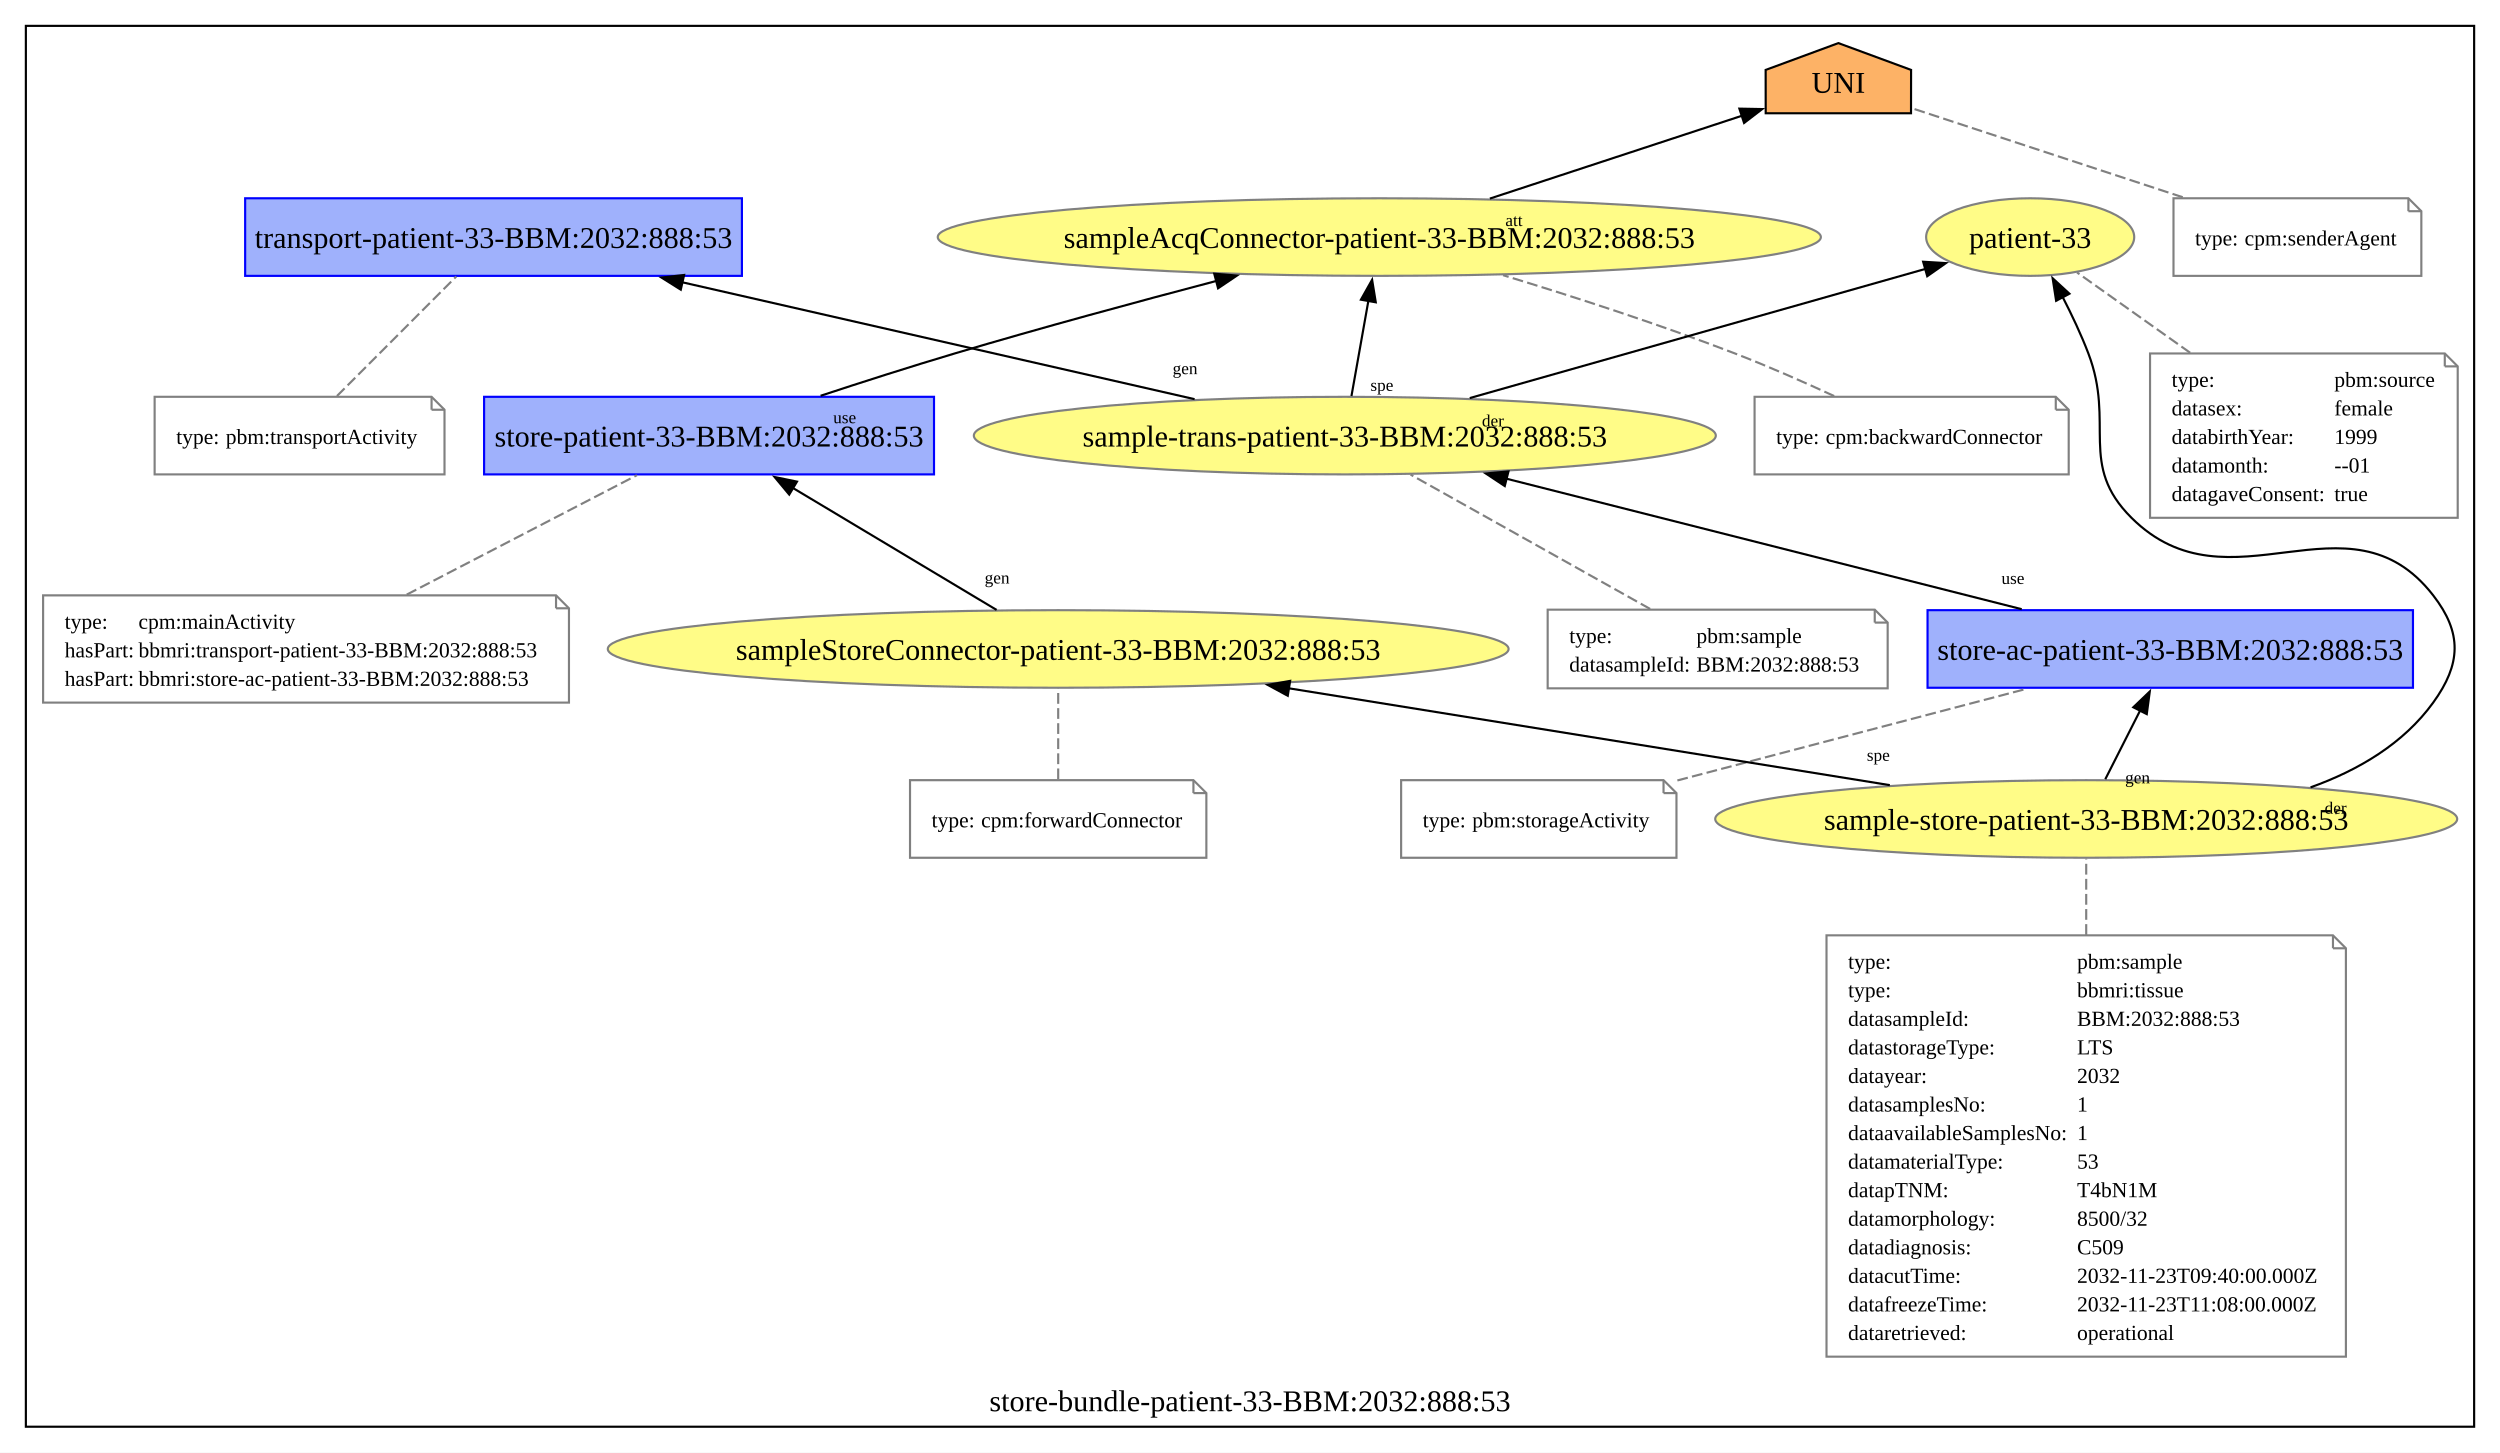
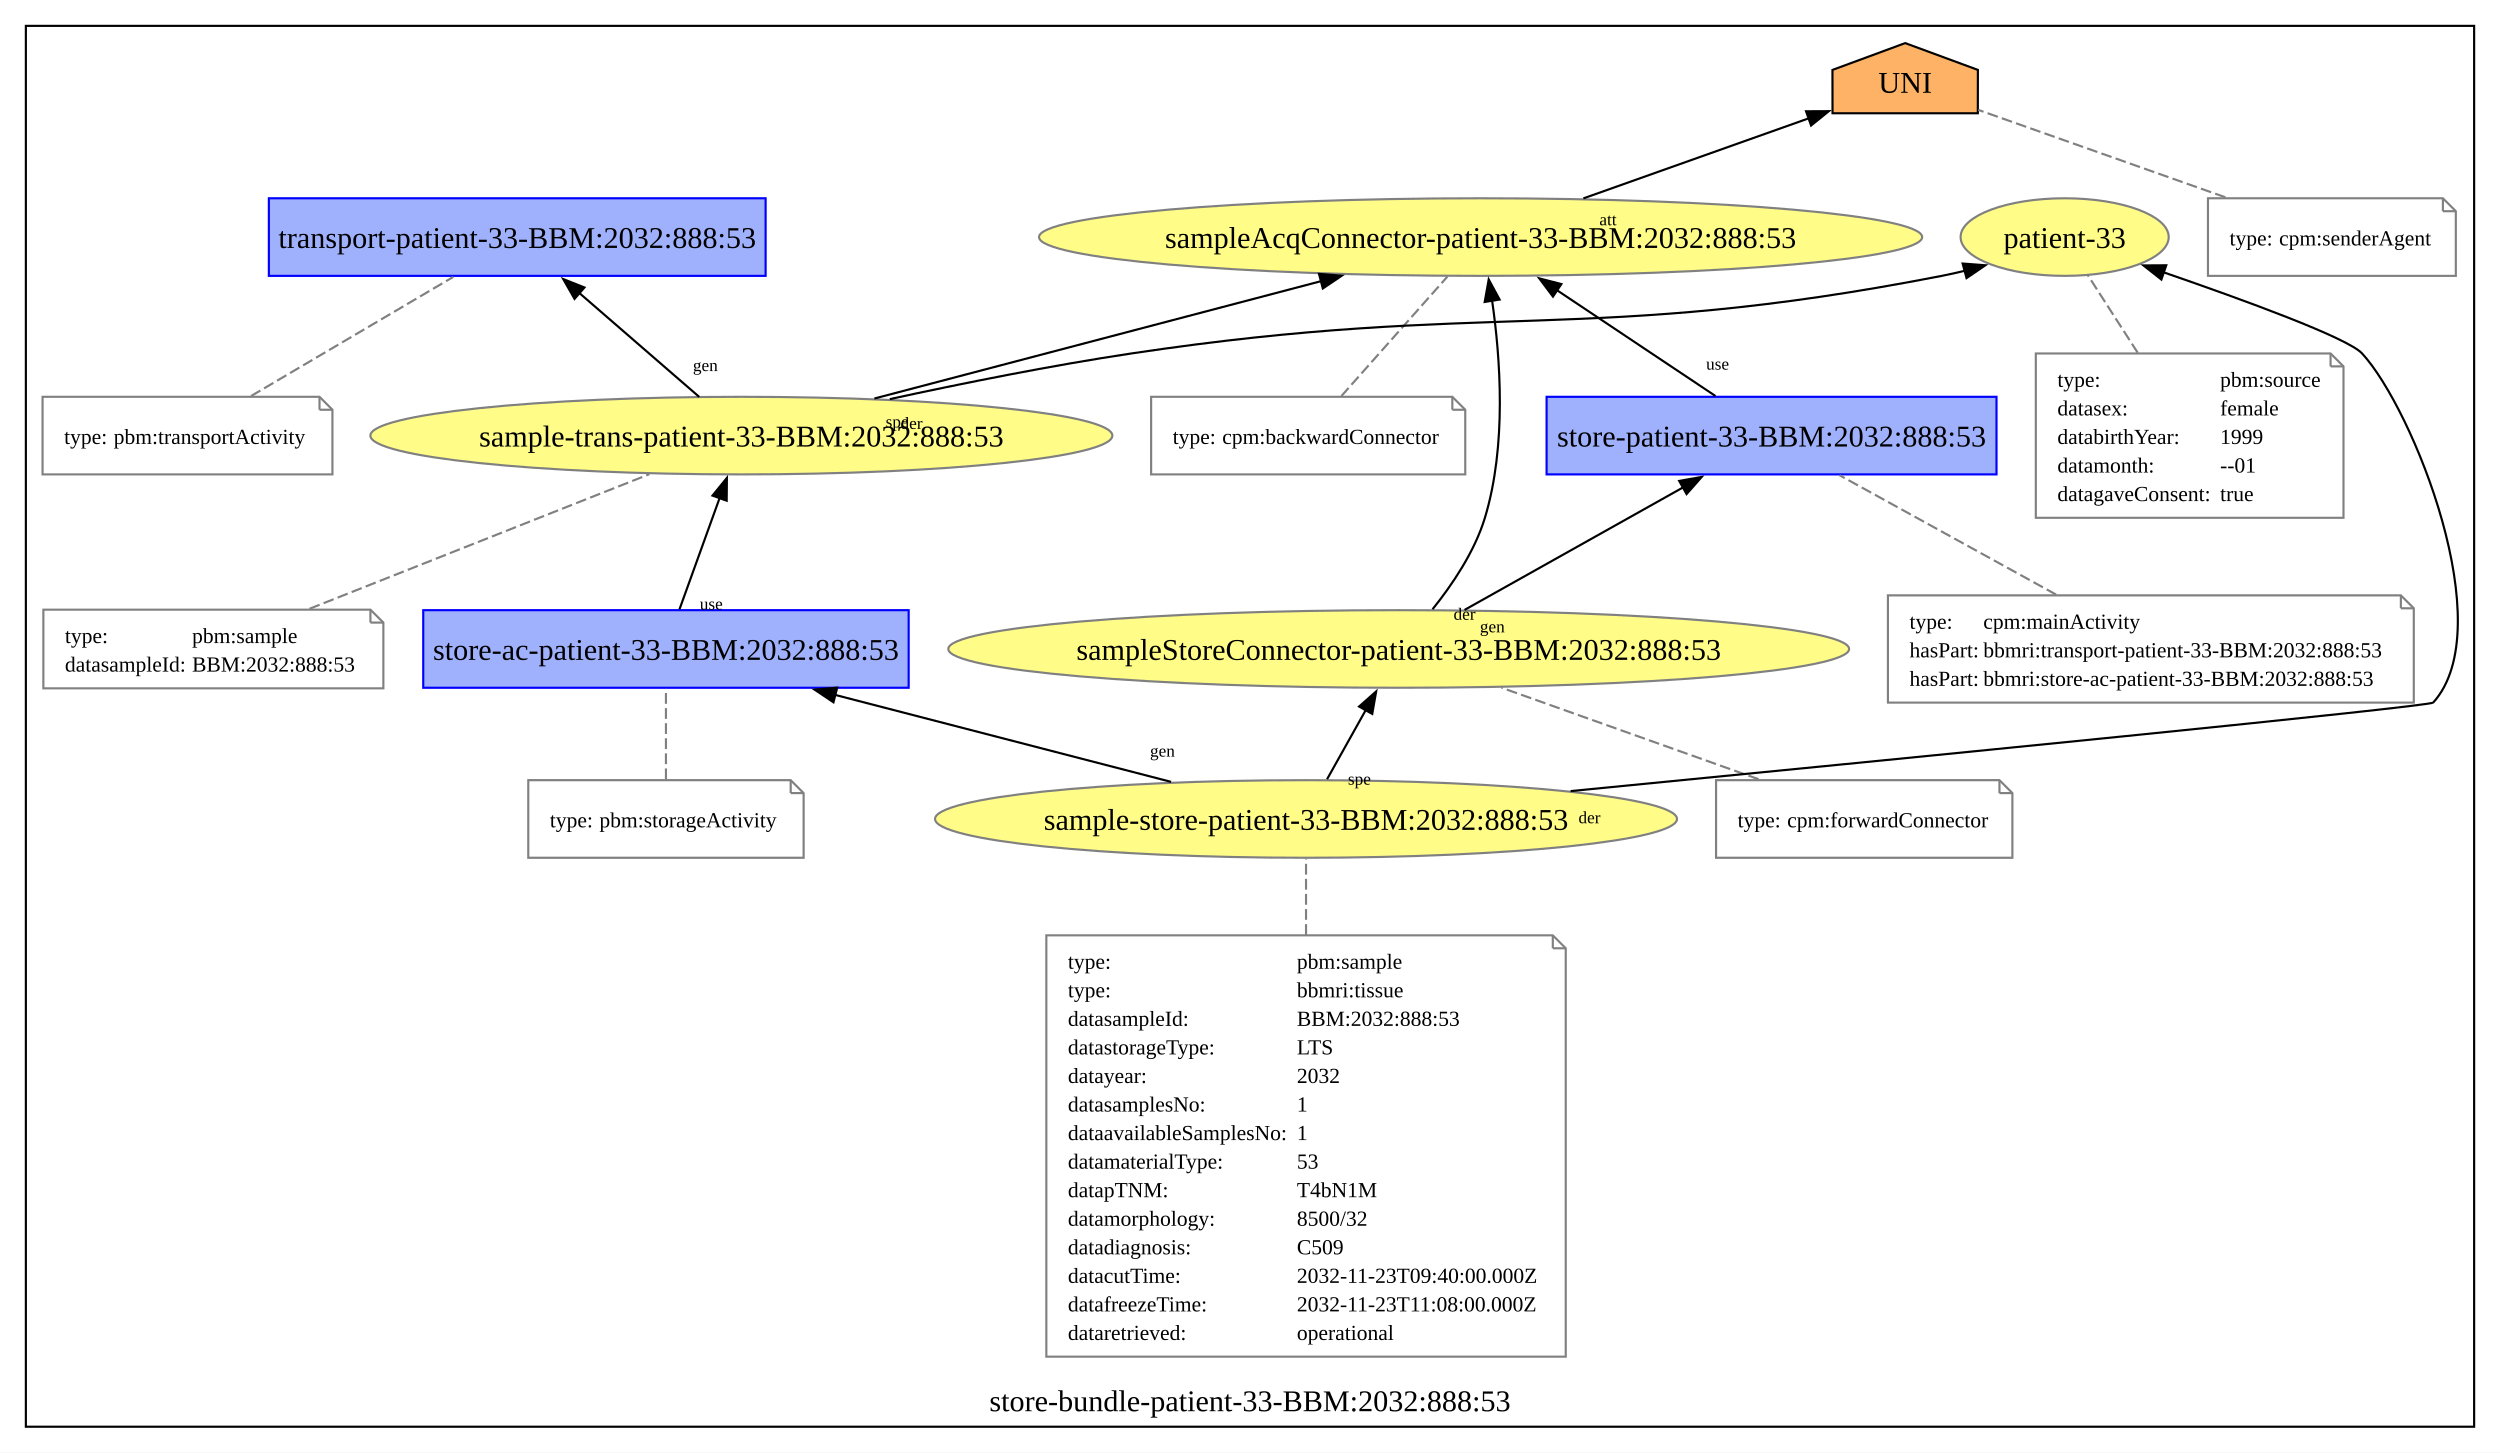
<svg xmlns="http://www.w3.org/2000/svg" xmlns:xlink="http://www.w3.org/1999/xlink" width="1160pt" height="674pt" viewBox="0.00 0.00 1160.00 674.00">
  <g id="graph0" class="graph" transform="scale(1 1) rotate(0) translate(4 670)">
    <polygon fill="white" stroke="none" points="-4,4 -4,-670 1156,-670 1156,4 -4,4" />
    <g id="clust1" class="cluster">
      <g id="a_clust1">
        <a xlink:href="http://www.bbmri.cz/schemas/biobank/datastore-bundle-patient-33-BBM:2032:888:53" xlink:title="store-bundle-patient-33-BBM:2032:888:53">
          <polygon fill="none" stroke="black" points="8,-8 8,-658 1144,-658 1144,-8 8,-8" />
          <text text-anchor="middle" x="576" y="-15.2" font-family="Times New Roman,serif" font-size="14.00">store-bundle-patient-33-BBM:2032:888:53</text>
        </a>
      </g>
    </g>
    <g id="node1" class="node">
      <g id="a_node1">
        <a xlink:href="http://www.bbmri.cz/schemas/biobank/datastore-patient-33-BBM:2032:888:53" xlink:title="store-patient-33-BBM:2032:888:53">
-           <polygon fill="#9fb1fc" stroke="#0000ff" points="429.38,-485.88 220.62,-485.88 220.62,-449.88 429.38,-449.88 429.38,-485.88" />
-           <text text-anchor="middle" x="325" y="-462.82" font-family="Times New Roman,serif" font-size="14.00">store-patient-33-BBM:2032:888:53</text>
+           <polygon fill="#9fb1fc" stroke="#0000ff" points="922.38,-485.88 713.62,-485.88 713.62,-449.88 922.38,-449.88 922.38,-485.88" />
+           <text text-anchor="middle" x="818" y="-462.82" font-family="Times New Roman,serif" font-size="14.00">store-patient-33-BBM:2032:888:53</text>
        </a>
      </g>
    </g>
    <g id="node7" class="node">
      <g id="a_node7">
        <a xlink:href="http://www.bbmri.cz/schemas/biobank/datasampleAcqConnector-patient-33-BBM:2032:888:53" xlink:title="sampleAcqConnector-patient-33-BBM:2032:888:53">
-           <ellipse fill="#fffc87" stroke="#808080" cx="636" cy="-560" rx="204.89" ry="18" />
-           <text text-anchor="middle" x="636" y="-554.95" font-family="Times New Roman,serif" font-size="14.00">sampleAcqConnector-patient-33-BBM:2032:888:53</text>
+           <ellipse fill="#fffc87" stroke="#808080" cx="683" cy="-560" rx="204.89" ry="18" />
+           <text text-anchor="middle" x="683" y="-554.95" font-family="Times New Roman,serif" font-size="14.00">sampleAcqConnector-patient-33-BBM:2032:888:53</text>
        </a>
      </g>
    </g>
    <g id="edge10" class="edge">
-       <path fill="none" stroke="black" d="M376.75,-486.36C396.2,-492.76 418.55,-499.92 439,-506 478.84,-517.84 523.56,-529.96 560.3,-539.62" />
-       <polygon fill="black" stroke="black" points="559.41,-543 569.97,-542.15 561.19,-536.23 559.41,-543" />
-       <text text-anchor="middle" x="387.93" y="-473.63" font-family="Times New Roman,serif" font-size="8.00">use</text>
+       <path fill="none" stroke="black" d="M791.97,-486.25C771.05,-500.22 741.46,-519.97 718.39,-535.37" />
+       <polygon fill="black" stroke="black" points="716.58,-532.37 710.21,-540.84 720.47,-538.19 716.58,-532.37" />
+       <text text-anchor="middle" x="792.95" y="-498.5" font-family="Times New Roman,serif" font-size="8.00">use</text>
    </g>
    <g id="node2" class="node">
-       <polygon fill="none" stroke="gray" points="254,-393.75 16,-393.75 16,-344 260,-344 260,-387.75 254,-393.75" />
-       <polyline fill="none" stroke="gray" points="254,-393.75 254,-387.75" />
-       <polyline fill="none" stroke="gray" points="260,-387.75 254,-387.75" />
-       <text text-anchor="start" x="26" y="-378.25" font-family="Times New Roman,serif" font-size="10.00">type:</text>
-       <text text-anchor="start" x="60.25" y="-378.25" font-family="Times New Roman,serif" font-size="10.00">cpm:mainActivity</text>
-       <text text-anchor="start" x="26" y="-365" font-family="Times New Roman,serif" font-size="10.00">hasPart:</text>
-       <text text-anchor="start" x="60.25" y="-365" font-family="Times New Roman,serif" font-size="10.00">bbmri:transport-patient-33-BBM:2032:888:53</text>
-       <text text-anchor="start" x="26" y="-351.75" font-family="Times New Roman,serif" font-size="10.00">hasPart:</text>
-       <text text-anchor="start" x="60.25" y="-351.75" font-family="Times New Roman,serif" font-size="10.00">bbmri:store-ac-patient-33-BBM:2032:888:53</text>
+       <polygon fill="none" stroke="gray" points="1110,-393.75 872,-393.75 872,-344 1116,-344 1116,-387.75 1110,-393.75" />
+       <polyline fill="none" stroke="gray" points="1110,-393.75 1110,-387.75" />
+       <polyline fill="none" stroke="gray" points="1116,-387.75 1110,-387.75" />
+       <text text-anchor="start" x="882" y="-378.25" font-family="Times New Roman,serif" font-size="10.00">type:</text>
+       <text text-anchor="start" x="916.25" y="-378.25" font-family="Times New Roman,serif" font-size="10.00">cpm:mainActivity</text>
+       <text text-anchor="start" x="882" y="-365" font-family="Times New Roman,serif" font-size="10.00">hasPart:</text>
+       <text text-anchor="start" x="916.25" y="-365" font-family="Times New Roman,serif" font-size="10.00">bbmri:transport-patient-33-BBM:2032:888:53</text>
+       <text text-anchor="start" x="882" y="-351.75" font-family="Times New Roman,serif" font-size="10.00">hasPart:</text>
+       <text text-anchor="start" x="916.25" y="-351.75" font-family="Times New Roman,serif" font-size="10.00">bbmri:store-ac-patient-33-BBM:2032:888:53</text>
    </g>
    <g id="edge1" class="edge">
-       <path fill="none" stroke="gray" stroke-dasharray="5,2" d="M184.71,-394.1C217.92,-411.33 261.74,-434.06 291.51,-449.5" />
+       <path fill="none" stroke="gray" stroke-dasharray="5,2" d="M950.04,-394.1C918.78,-411.33 877.54,-434.06 849.52,-449.5" />
    </g>
    <g id="node3" class="node">
      <g id="a_node3">
        <a xlink:href="http://www.bbmri.cz/schemas/biobank/datatransport-patient-33-BBM:2032:888:53" xlink:title="transport-patient-33-BBM:2032:888:53">
-           <polygon fill="#9fb1fc" stroke="#0000ff" points="340.25,-578 109.75,-578 109.75,-542 340.25,-542 340.25,-578" />
-           <text text-anchor="middle" x="225" y="-554.95" font-family="Times New Roman,serif" font-size="14.00">transport-patient-33-BBM:2032:888:53</text>
+           <polygon fill="#9fb1fc" stroke="#0000ff" points="351.25,-578 120.75,-578 120.75,-542 351.25,-542 351.25,-578" />
+           <text text-anchor="middle" x="236" y="-554.95" font-family="Times New Roman,serif" font-size="14.00">transport-patient-33-BBM:2032:888:53</text>
        </a>
      </g>
    </g>
    <g id="node4" class="node">
-       <polygon fill="none" stroke="gray" points="196.25,-485.88 67.75,-485.88 67.75,-449.88 202.25,-449.88 202.25,-479.88 196.25,-485.88" />
-       <polyline fill="none" stroke="gray" points="196.25,-485.88 196.25,-479.88" />
-       <polyline fill="none" stroke="gray" points="202.25,-479.88 196.25,-479.88" />
-       <text text-anchor="start" x="77.75" y="-464" font-family="Times New Roman,serif" font-size="10.00">type:</text>
-       <text text-anchor="start" x="100.75" y="-464" font-family="Times New Roman,serif" font-size="10.00">pbm:transportActivity</text>
+       <polygon fill="none" stroke="gray" points="144.25,-485.88 15.75,-485.88 15.75,-449.88 150.25,-449.88 150.25,-479.88 144.25,-485.88" />
+       <polyline fill="none" stroke="gray" points="144.25,-485.88 144.25,-479.88" />
+       <polyline fill="none" stroke="gray" points="150.25,-479.88 144.25,-479.88" />
+       <text text-anchor="start" x="25.75" y="-464" font-family="Times New Roman,serif" font-size="10.00">type:</text>
+       <text text-anchor="start" x="48.75" y="-464" font-family="Times New Roman,serif" font-size="10.00">pbm:transportActivity</text>
    </g>
    <g id="edge2" class="edge">
-       <path fill="none" stroke="gray" stroke-dasharray="5,2" d="M152.35,-486.25C168.29,-502.21 191.78,-525.73 207.7,-541.68" />
+       <path fill="none" stroke="gray" stroke-dasharray="5,2" d="M112.5,-486.25C139.51,-502.16 179.27,-525.58 206.33,-541.52" />
    </g>
    <g id="node5" class="node">
      <g id="a_node5">
        <a xlink:href="http://www.bbmri.cz/schemas/biobank/datastore-ac-patient-33-BBM:2032:888:53" xlink:title="store-ac-patient-33-BBM:2032:888:53">
-           <polygon fill="#9fb1fc" stroke="#0000ff" points="1115.62,-386.88 890.38,-386.88 890.38,-350.88 1115.62,-350.88 1115.62,-386.88" />
-           <text text-anchor="middle" x="1003" y="-363.82" font-family="Times New Roman,serif" font-size="14.00">store-ac-patient-33-BBM:2032:888:53</text>
+           <polygon fill="#9fb1fc" stroke="#0000ff" points="417.62,-386.88 192.38,-386.88 192.38,-350.88 417.62,-350.88 417.62,-386.88" />
+           <text text-anchor="middle" x="305" y="-363.82" font-family="Times New Roman,serif" font-size="14.00">store-ac-patient-33-BBM:2032:888:53</text>
        </a>
      </g>
    </g>
    <g id="node11" class="node">
      <g id="a_node11">
        <a xlink:href="http://www.bbmri.cz/schemas/biobank/datasample-trans-patient-33-BBM:2032:888:53" xlink:title="sample-trans-patient-33-BBM:2032:888:53">
-           <ellipse fill="#fffc87" stroke="#808080" cx="620" cy="-467.88" rx="172.14" ry="18" />
-           <text text-anchor="middle" x="620" y="-462.82" font-family="Times New Roman,serif" font-size="14.00">sample-trans-patient-33-BBM:2032:888:53</text>
-         </a>
-       </g>
-     </g>
-     <g id="edge15" class="edge">
-       <path fill="none" stroke="black" d="M934.08,-387.33C866.62,-404.41 764.15,-430.37 694.75,-447.94" />
-       <polygon fill="black" stroke="black" points="694.21,-444.47 685.37,-450.32 695.93,-451.26 694.21,-444.47" />
-       <text text-anchor="middle" x="930" y="-399.04" font-family="Times New Roman,serif" font-size="8.00">use</text>
+           <ellipse fill="#fffc87" stroke="#808080" cx="340" cy="-467.88" rx="172.14" ry="18" />
+           <text text-anchor="middle" x="340" y="-462.82" font-family="Times New Roman,serif" font-size="14.00">sample-trans-patient-33-BBM:2032:888:53</text>
+         </a>
+       </g>
+     </g>
+     <g id="edge16" class="edge">
+       <path fill="none" stroke="black" d="M311.26,-387.22C316.43,-401.56 323.89,-422.21 329.9,-438.9" />
+       <polygon fill="black" stroke="black" points="326.6,-440.04 333.28,-448.26 333.18,-437.67 326.6,-440.04" />
+       <text text-anchor="middle" x="326.02" y="-387.14" font-family="Times New Roman,serif" font-size="8.00">use</text>
    </g>
    <g id="node6" class="node">
-       <polygon fill="none" stroke="gray" points="767.88,-308 646.12,-308 646.12,-272 773.88,-272 773.88,-302 767.88,-308" />
-       <polyline fill="none" stroke="gray" points="767.88,-308 767.88,-302" />
-       <polyline fill="none" stroke="gray" points="773.88,-302 767.88,-302" />
-       <text text-anchor="start" x="656.12" y="-286.12" font-family="Times New Roman,serif" font-size="10.00">type:</text>
-       <text text-anchor="start" x="679.12" y="-286.12" font-family="Times New Roman,serif" font-size="10.00">pbm:storageActivity</text>
+       <polygon fill="none" stroke="gray" points="362.88,-308 241.12,-308 241.12,-272 368.88,-272 368.88,-302 362.88,-308" />
+       <polyline fill="none" stroke="gray" points="362.88,-308 362.88,-302" />
+       <polyline fill="none" stroke="gray" points="368.88,-302 362.88,-302" />
+       <text text-anchor="start" x="251.12" y="-286.12" font-family="Times New Roman,serif" font-size="10.00">type:</text>
+       <text text-anchor="start" x="274.12" y="-286.12" font-family="Times New Roman,serif" font-size="10.00">pbm:storageActivity</text>
    </g>
    <g id="edge3" class="edge">
-       <path fill="none" stroke="gray" stroke-dasharray="5,2" d="M774.3,-307.87C822.31,-320.47 887.73,-337.63 936.31,-350.38" />
+       <path fill="none" stroke="gray" stroke-dasharray="5,2" d="M305,-308.44C305,-321.03 305,-337.93 305,-350.5" />
    </g>
    <g id="node17" class="node">
      <g id="a_node17">
        <a xlink:href="http://www.bbmri.cz/schemas/biobank/dataUNI" xlink:title="UNI">
-           <polygon fill="#fdb266" stroke="black" points="882.74,-637.56 849,-650 815.26,-637.56 815.29,-617.44 882.71,-617.44 882.74,-637.56" />
-           <text text-anchor="middle" x="849" y="-626.95" font-family="Times New Roman,serif" font-size="14.00">UNI</text>
+           <polygon fill="#fdb266" stroke="black" points="913.74,-637.56 880,-650 846.26,-637.56 846.29,-617.44 913.71,-617.44 913.74,-637.56" />
+           <text text-anchor="middle" x="880" y="-626.95" font-family="Times New Roman,serif" font-size="14.00">UNI</text>
        </a>
      </g>
    </g>
    <g id="edge12" class="edge">
-       <path fill="none" stroke="black" d="M687.29,-577.86C723.06,-589.61 770.31,-605.14 804.49,-616.37" />
-       <polygon fill="black" stroke="black" points="803.07,-619.59 813.66,-619.39 805.25,-612.94 803.07,-619.59" />
-       <text text-anchor="middle" x="698.47" y="-565.13" font-family="Times New Roman,serif" font-size="8.00">att</text>
+       <path fill="none" stroke="black" d="M730.69,-577.95C762.57,-589.27 804.23,-604.08 835.45,-615.17" />
+       <polygon fill="black" stroke="black" points="834,-618.37 844.59,-618.42 836.34,-611.77 834,-618.37" />
+       <text text-anchor="middle" x="742.1" y="-565.49" font-family="Times New Roman,serif" font-size="8.00">att</text>
    </g>
    <g id="node8" class="node">
-       <polygon fill="none" stroke="gray" points="949.88,-485.88 810.12,-485.88 810.12,-449.88 955.88,-449.88 955.88,-479.88 949.88,-485.88" />
-       <polyline fill="none" stroke="gray" points="949.88,-485.88 949.88,-479.88" />
-       <polyline fill="none" stroke="gray" points="955.88,-479.88 949.88,-479.88" />
-       <text text-anchor="start" x="820.12" y="-464" font-family="Times New Roman,serif" font-size="10.00">type:</text>
-       <text text-anchor="start" x="843.12" y="-464" font-family="Times New Roman,serif" font-size="10.00">cpm:backwardConnector</text>
+       <polygon fill="none" stroke="gray" points="669.88,-485.88 530.12,-485.88 530.12,-449.88 675.88,-449.88 675.88,-479.88 669.88,-485.88" />
+       <polyline fill="none" stroke="gray" points="669.88,-485.88 669.88,-479.88" />
+       <polyline fill="none" stroke="gray" points="675.88,-479.88 669.88,-479.88" />
+       <text text-anchor="start" x="540.12" y="-464" font-family="Times New Roman,serif" font-size="10.00">type:</text>
+       <text text-anchor="start" x="563.12" y="-464" font-family="Times New Roman,serif" font-size="10.00">cpm:backwardConnector</text>
    </g>
    <g id="edge4" class="edge">
-       <path fill="none" stroke="gray" stroke-dasharray="5,2" d="M847.05,-486.23C832.86,-492.79 816.31,-500.1 801,-506 765.77,-519.58 725.43,-532.59 693.45,-542.31" />
+       <path fill="none" stroke="gray" stroke-dasharray="5,2" d="M618.42,-486.25C632.59,-502.21 653.47,-525.73 667.62,-541.68" />
    </g>
    <g id="node9" class="node">
      <g id="a_node9">
        <a xlink:href="http://www.bbmri.cz/schemas/biobank/datasampleStoreConnector-patient-33-BBM:2032:888:53" xlink:title="sampleStoreConnector-patient-33-BBM:2032:888:53">
-           <ellipse fill="#fffc87" stroke="#808080" cx="487" cy="-368.88" rx="208.99" ry="18" />
-           <text text-anchor="middle" x="487" y="-363.82" font-family="Times New Roman,serif" font-size="14.00">sampleStoreConnector-patient-33-BBM:2032:888:53</text>
+           <ellipse fill="#fffc87" stroke="#808080" cx="645" cy="-368.88" rx="208.99" ry="18" />
+           <text text-anchor="middle" x="645" y="-363.82" font-family="Times New Roman,serif" font-size="14.00">sampleStoreConnector-patient-33-BBM:2032:888:53</text>
        </a>
      </g>
    </g>
    <g id="edge11" class="edge">
-       <path fill="none" stroke="black" d="M458.41,-386.99C432.17,-402.71 393.06,-426.13 363.96,-443.55" />
-       <polygon fill="black" stroke="black" points="362.2,-440.52 355.42,-448.66 365.8,-446.53 362.2,-440.52" />
-       <text text-anchor="middle" x="458.65" y="-399.27" font-family="Times New Roman,serif" font-size="8.00">gen</text>
+       <path fill="none" stroke="black" d="M675.53,-386.99C703.8,-402.85 746.05,-426.54 777.21,-444" />
+       <polygon fill="black" stroke="black" points="775.15,-446.86 785.58,-448.7 778.57,-440.75 775.15,-446.86" />
+       <text text-anchor="middle" x="688.43" y="-376.61" font-family="Times New Roman,serif" font-size="8.00">gen</text>
+     </g>
+     <g id="edge13" class="edge">
+       <path fill="none" stroke="black" d="M660.69,-387.29C669.73,-398.53 680.21,-413.96 685,-429.75 695.17,-463.27 692.19,-503.97 688.32,-530.63" />
+       <polygon fill="black" stroke="black" points="684.9,-529.89 686.76,-540.32 691.81,-531 684.9,-529.89" />
+       <text text-anchor="middle" x="675.54" y="-382.44" font-family="Times New Roman,serif" font-size="8.00">der</text>
    </g>
    <g id="node10" class="node">
-       <polygon fill="none" stroke="gray" points="549.75,-308 418.25,-308 418.25,-272 555.75,-272 555.75,-302 549.75,-308" />
-       <polyline fill="none" stroke="gray" points="549.75,-308 549.75,-302" />
-       <polyline fill="none" stroke="gray" points="555.75,-302 549.75,-302" />
-       <text text-anchor="start" x="428.25" y="-286.12" font-family="Times New Roman,serif" font-size="10.00">type:</text>
-       <text text-anchor="start" x="451.25" y="-286.12" font-family="Times New Roman,serif" font-size="10.00">cpm:forwardConnector</text>
+       <polygon fill="none" stroke="gray" points="923.75,-308 792.25,-308 792.25,-272 929.75,-272 929.75,-302 923.75,-308" />
+       <polyline fill="none" stroke="gray" points="923.75,-308 923.75,-302" />
+       <polyline fill="none" stroke="gray" points="929.75,-302 923.75,-302" />
+       <text text-anchor="start" x="802.25" y="-286.12" font-family="Times New Roman,serif" font-size="10.00">type:</text>
+       <text text-anchor="start" x="825.25" y="-286.12" font-family="Times New Roman,serif" font-size="10.00">cpm:forwardConnector</text>
    </g>
    <g id="edge5" class="edge">
-       <path fill="none" stroke="gray" stroke-dasharray="5,2" d="M487,-308.44C487,-321.03 487,-337.93 487,-350.5" />
+       <path fill="none" stroke="gray" stroke-dasharray="5,2" d="M811.99,-308.44C776.26,-321.16 728.12,-338.29 692.71,-350.9" />
+     </g>
+     <g id="edge15" class="edge">
+       <path fill="none" stroke="black" d="M320.44,-485.83C304.66,-499.5 282.25,-518.92 264.48,-534.32" />
+       <polygon fill="black" stroke="black" points="262.59,-531.32 257.33,-540.52 267.18,-536.61 262.59,-531.32" />
+       <text text-anchor="middle" x="323.28" y="-497.83" font-family="Times New Roman,serif" font-size="8.00">gen</text>
    </g>
    <g id="edge14" class="edge">
-       <path fill="none" stroke="black" d="M550.29,-484.78C483.93,-499.92 383.84,-522.76 312.22,-539.1" />
-       <polygon fill="black" stroke="black" points="311.88,-535.59 302.9,-541.22 313.43,-542.41 311.88,-535.59" />
-       <text text-anchor="middle" x="545.87" y="-496.39" font-family="Times New Roman,serif" font-size="8.00">gen</text>
-     </g>
-     <g id="edge13" class="edge">
-       <path fill="none" stroke="black" d="M623.08,-486.25C625.32,-498.84 628.39,-516.15 630.98,-530.72" />
-       <polygon fill="black" stroke="black" points="627.47,-530.95 632.66,-540.19 634.36,-529.73 627.47,-530.95" />
-       <text text-anchor="middle" x="637.19" y="-488.64" font-family="Times New Roman,serif" font-size="8.00">spe</text>
+       <path fill="none" stroke="black" d="M401.72,-485.09C459.94,-500.39 547.29,-523.34 609.18,-539.6" />
+       <polygon fill="black" stroke="black" points="608.01,-542.92 618.57,-542.07 609.79,-536.15 608.01,-542.92" />
+       <text text-anchor="middle" x="412.27" y="-471.71" font-family="Times New Roman,serif" font-size="8.00">spe</text>
    </g>
    <g id="node15" class="node">
      <g id="a_node15">
        <a xlink:href="http://www.bbmri.cz/schemas/biobank/datapatient-33" xlink:title="patient-33">
-           <ellipse fill="#fffc87" stroke="#808080" cx="938" cy="-560" rx="48.28" ry="18" />
-           <text text-anchor="middle" x="938" y="-554.95" font-family="Times New Roman,serif" font-size="14.00">patient-33</text>
-         </a>
-       </g>
-     </g>
-     <g id="edge18" class="edge">
-       <path fill="none" stroke="black" d="M677.96,-485.3C738.59,-502.48 832.68,-529.15 889.51,-545.26" />
-       <polygon fill="black" stroke="black" points="888.33,-548.56 898.91,-547.92 890.24,-541.83 888.33,-548.56" />
-       <text text-anchor="middle" x="688.71" y="-472.12" font-family="Times New Roman,serif" font-size="8.00">der</text>
+           <ellipse fill="#fffc87" stroke="#808080" cx="954" cy="-560" rx="48.28" ry="18" />
+           <text text-anchor="middle" x="954" y="-554.95" font-family="Times New Roman,serif" font-size="14.00">patient-33</text>
+         </a>
+       </g>
+     </g>
+     <g id="edge19" class="edge">
+       <path fill="none" stroke="black" d="M408.88,-484.81C442.54,-492.13 483.73,-500.41 521,-506 687.02,-530.9 732.23,-509.86 897,-542 900.55,-542.69 904.19,-543.51 907.84,-544.41" />
+       <polygon fill="black" stroke="black" points="906.66,-547.72 917.23,-546.92 908.47,-540.96 906.66,-547.72" />
+       <text text-anchor="middle" x="418.95" y="-470.96" font-family="Times New Roman,serif" font-size="8.00">der</text>
    </g>
    <g id="node12" class="node">
-       <polygon fill="none" stroke="gray" points="865.88,-387.12 714.12,-387.12 714.12,-350.62 871.88,-350.62 871.88,-381.12 865.88,-387.12" />
-       <polyline fill="none" stroke="gray" points="865.88,-387.12 865.88,-381.12" />
-       <polyline fill="none" stroke="gray" points="871.88,-381.12 865.88,-381.12" />
-       <text text-anchor="start" x="724.12" y="-371.62" font-family="Times New Roman,serif" font-size="10.00">type:</text>
-       <text text-anchor="start" x="783.12" y="-371.62" font-family="Times New Roman,serif" font-size="10.00">pbm:sample</text>
-       <text text-anchor="start" x="724.12" y="-358.38" font-family="Times New Roman,serif" font-size="10.00">datasampleId:</text>
-       <text text-anchor="start" x="783.12" y="-358.38" font-family="Times New Roman,serif" font-size="10.00">BBM:2032:888:53</text>
+       <polygon fill="none" stroke="gray" points="167.88,-387.12 16.12,-387.12 16.12,-350.62 173.88,-350.62 173.88,-381.12 167.88,-387.12" />
+       <polyline fill="none" stroke="gray" points="167.88,-387.12 167.88,-381.12" />
+       <polyline fill="none" stroke="gray" points="173.88,-381.12 167.88,-381.12" />
+       <text text-anchor="start" x="26.12" y="-371.62" font-family="Times New Roman,serif" font-size="10.00">type:</text>
+       <text text-anchor="start" x="85.12" y="-371.62" font-family="Times New Roman,serif" font-size="10.00">pbm:sample</text>
+       <text text-anchor="start" x="26.12" y="-358.38" font-family="Times New Roman,serif" font-size="10.00">datasampleId:</text>
+       <text text-anchor="start" x="85.12" y="-358.38" font-family="Times New Roman,serif" font-size="10.00">BBM:2032:888:53</text>
    </g>
    <g id="edge6" class="edge">
-       <path fill="none" stroke="gray" stroke-dasharray="5,2" d="M761.67,-387.44C730.12,-405.13 681.77,-432.24 650.52,-449.77" />
+       <path fill="none" stroke="gray" stroke-dasharray="5,2" d="M139.65,-387.55C184.51,-405.31 253.14,-432.49 297.3,-449.97" />
    </g>
    <g id="node13" class="node">
      <g id="a_node13">
        <a xlink:href="http://www.bbmri.cz/schemas/biobank/datasample-store-patient-33-BBM:2032:888:53" xlink:title="sample-store-patient-33-BBM:2032:888:53">
-           <ellipse fill="#fffc87" stroke="#808080" cx="964" cy="-290" rx="172.14" ry="18" />
-           <text text-anchor="middle" x="964" y="-284.95" font-family="Times New Roman,serif" font-size="14.00">sample-store-patient-33-BBM:2032:888:53</text>
-         </a>
-       </g>
-     </g>
-     <g id="edge16" class="edge">
-       <path fill="none" stroke="black" d="M972.85,-308.44C977.64,-317.88 983.66,-329.75 989.06,-340.4" />
-       <polygon fill="black" stroke="black" points="985.85,-341.82 993.5,-349.15 992.1,-338.65 985.85,-341.82" />
-       <text text-anchor="middle" x="987.83" y="-306.53" font-family="Times New Roman,serif" font-size="8.00">gen</text>
+           <ellipse fill="#fffc87" stroke="#808080" cx="602" cy="-290" rx="172.14" ry="18" />
+           <text text-anchor="middle" x="602" y="-284.95" font-family="Times New Roman,serif" font-size="14.00">sample-store-patient-33-BBM:2032:888:53</text>
+         </a>
+       </g>
    </g>
    <g id="edge17" class="edge">
-       <path fill="none" stroke="black" d="M872.88,-305.69C793.38,-318.5 677.95,-337.1 594.07,-350.62" />
-       <polygon fill="black" stroke="black" points="593.52,-347.16 584.2,-352.21 594.63,-354.07 593.52,-347.16" />
-       <text text-anchor="middle" x="867.54" y="-316.98" font-family="Times New Roman,serif" font-size="8.00">spe</text>
-     </g>
-     <g id="edge19" class="edge">
-       <path fill="none" stroke="black" d="M1068.09,-304.66C1090.3,-312.6 1111.2,-324.93 1125,-344 1137.96,-361.91 1138.55,-376.28 1125,-393.75 1085.63,-444.52 1030.54,-384.43 985,-429.75 960.17,-454.46 977.47,-473.26 965,-506 961.68,-514.72 957.34,-523.89 953.11,-532.11" />
-       <polygon fill="black" stroke="black" points="950.04,-530.43 948.42,-540.9 956.21,-533.72 950.04,-530.43" />
-       <text text-anchor="middle" x="1079.72" y="-292.46" font-family="Times New Roman,serif" font-size="8.00">der</text>
+       <path fill="none" stroke="black" d="M539.38,-307.21C493.98,-318.96 432.28,-334.93 383.58,-347.54" />
+       <polygon fill="black" stroke="black" points="382.72,-344.14 373.91,-350.04 384.47,-350.92 382.72,-344.14" />
+       <text text-anchor="middle" x="535.37" y="-318.94" font-family="Times New Roman,serif" font-size="8.00">gen</text>
+     </g>
+     <g id="edge18" class="edge">
+       <path fill="none" stroke="black" d="M611.76,-308.44C617.09,-317.98 623.81,-330 629.82,-340.73" />
+       <polygon fill="black" stroke="black" points="626.61,-342.16 634.54,-349.18 632.72,-338.74 626.61,-342.16" />
+       <text text-anchor="middle" x="626.76" y="-305.92" font-family="Times New Roman,serif" font-size="8.00">spe</text>
+     </g>
+     <g id="edge20" class="edge">
+       <path fill="none" stroke="black" d="M724.78,-302.94C878.85,-317.99 1123.32,-342.15 1125,-344 1156.42,-378.77 1115.66,-480.35 1092,-506 1085.35,-513.21 1037.41,-530.72 999.88,-543.65" />
+       <polygon fill="black" stroke="black" points="998.88,-540.29 990.55,-546.84 1001.15,-546.91 998.88,-540.29" />
+       <text text-anchor="middle" x="733.51" y="-288.02" font-family="Times New Roman,serif" font-size="8.00">der</text>
    </g>
    <g id="node14" class="node">
-       <polygon fill="none" stroke="gray" points="1078.5,-236 843.5,-236 843.5,-40.5 1084.5,-40.5 1084.5,-230 1078.5,-236" />
-       <polyline fill="none" stroke="gray" points="1078.5,-236 1078.5,-230" />
-       <polyline fill="none" stroke="gray" points="1084.5,-230 1078.5,-230" />
-       <text text-anchor="start" x="853.5" y="-220.5" font-family="Times New Roman,serif" font-size="10.00">type:</text>
-       <text text-anchor="start" x="959.75" y="-220.5" font-family="Times New Roman,serif" font-size="10.00">pbm:sample</text>
-       <text text-anchor="start" x="853.5" y="-207.25" font-family="Times New Roman,serif" font-size="10.00">type:</text>
-       <text text-anchor="start" x="959.75" y="-207.25" font-family="Times New Roman,serif" font-size="10.00">bbmri:tissue</text>
-       <text text-anchor="start" x="853.5" y="-194" font-family="Times New Roman,serif" font-size="10.00">datasampleId:</text>
-       <text text-anchor="start" x="959.75" y="-194" font-family="Times New Roman,serif" font-size="10.00">BBM:2032:888:53</text>
-       <text text-anchor="start" x="853.5" y="-180.75" font-family="Times New Roman,serif" font-size="10.00">datastorageType:</text>
-       <text text-anchor="start" x="959.75" y="-180.75" font-family="Times New Roman,serif" font-size="10.00">LTS</text>
-       <text text-anchor="start" x="853.5" y="-167.5" font-family="Times New Roman,serif" font-size="10.00">datayear:</text>
-       <text text-anchor="start" x="959.75" y="-167.5" font-family="Times New Roman,serif" font-size="10.00">2032</text>
-       <text text-anchor="start" x="853.5" y="-154.25" font-family="Times New Roman,serif" font-size="10.00">datasamplesNo:</text>
-       <text text-anchor="start" x="959.75" y="-154.25" font-family="Times New Roman,serif" font-size="10.00">1</text>
-       <text text-anchor="start" x="853.5" y="-141" font-family="Times New Roman,serif" font-size="10.00">dataavailableSamplesNo:</text>
-       <text text-anchor="start" x="959.75" y="-141" font-family="Times New Roman,serif" font-size="10.00">1</text>
-       <text text-anchor="start" x="853.5" y="-127.75" font-family="Times New Roman,serif" font-size="10.00">datamaterialType:</text>
-       <text text-anchor="start" x="959.75" y="-127.75" font-family="Times New Roman,serif" font-size="10.00">53</text>
-       <text text-anchor="start" x="853.5" y="-114.5" font-family="Times New Roman,serif" font-size="10.00">datapTNM:</text>
-       <text text-anchor="start" x="959.75" y="-114.5" font-family="Times New Roman,serif" font-size="10.00">T4bN1M</text>
-       <text text-anchor="start" x="853.5" y="-101.25" font-family="Times New Roman,serif" font-size="10.00">datamorphology:</text>
-       <text text-anchor="start" x="959.75" y="-101.25" font-family="Times New Roman,serif" font-size="10.00">8500/32</text>
-       <text text-anchor="start" x="853.5" y="-88" font-family="Times New Roman,serif" font-size="10.00">datadiagnosis:</text>
-       <text text-anchor="start" x="959.75" y="-88" font-family="Times New Roman,serif" font-size="10.00">C509</text>
-       <text text-anchor="start" x="853.5" y="-74.75" font-family="Times New Roman,serif" font-size="10.00">datacutTime:</text>
-       <text text-anchor="start" x="959.75" y="-74.75" font-family="Times New Roman,serif" font-size="10.00">2032-11-23T09:40:00.000Z</text>
-       <text text-anchor="start" x="853.5" y="-61.5" font-family="Times New Roman,serif" font-size="10.00">datafreezeTime:</text>
-       <text text-anchor="start" x="959.75" y="-61.5" font-family="Times New Roman,serif" font-size="10.00">2032-11-23T11:08:00.000Z</text>
-       <text text-anchor="start" x="853.5" y="-48.25" font-family="Times New Roman,serif" font-size="10.00">dataretrieved:</text>
-       <text text-anchor="start" x="959.75" y="-48.25" font-family="Times New Roman,serif" font-size="10.00">operational</text>
+       <polygon fill="none" stroke="gray" points="716.5,-236 481.5,-236 481.5,-40.5 722.5,-40.5 722.5,-230 716.5,-236" />
+       <polyline fill="none" stroke="gray" points="716.5,-236 716.5,-230" />
+       <polyline fill="none" stroke="gray" points="722.5,-230 716.5,-230" />
+       <text text-anchor="start" x="491.5" y="-220.5" font-family="Times New Roman,serif" font-size="10.00">type:</text>
+       <text text-anchor="start" x="597.75" y="-220.5" font-family="Times New Roman,serif" font-size="10.00">pbm:sample</text>
+       <text text-anchor="start" x="491.5" y="-207.25" font-family="Times New Roman,serif" font-size="10.00">type:</text>
+       <text text-anchor="start" x="597.75" y="-207.25" font-family="Times New Roman,serif" font-size="10.00">bbmri:tissue</text>
+       <text text-anchor="start" x="491.5" y="-194" font-family="Times New Roman,serif" font-size="10.00">datasampleId:</text>
+       <text text-anchor="start" x="597.75" y="-194" font-family="Times New Roman,serif" font-size="10.00">BBM:2032:888:53</text>
+       <text text-anchor="start" x="491.5" y="-180.75" font-family="Times New Roman,serif" font-size="10.00">datastorageType:</text>
+       <text text-anchor="start" x="597.75" y="-180.75" font-family="Times New Roman,serif" font-size="10.00">LTS</text>
+       <text text-anchor="start" x="491.5" y="-167.5" font-family="Times New Roman,serif" font-size="10.00">datayear:</text>
+       <text text-anchor="start" x="597.75" y="-167.5" font-family="Times New Roman,serif" font-size="10.00">2032</text>
+       <text text-anchor="start" x="491.5" y="-154.25" font-family="Times New Roman,serif" font-size="10.00">datasamplesNo:</text>
+       <text text-anchor="start" x="597.75" y="-154.25" font-family="Times New Roman,serif" font-size="10.00">1</text>
+       <text text-anchor="start" x="491.5" y="-141" font-family="Times New Roman,serif" font-size="10.00">dataavailableSamplesNo:</text>
+       <text text-anchor="start" x="597.75" y="-141" font-family="Times New Roman,serif" font-size="10.00">1</text>
+       <text text-anchor="start" x="491.5" y="-127.75" font-family="Times New Roman,serif" font-size="10.00">datamaterialType:</text>
+       <text text-anchor="start" x="597.75" y="-127.75" font-family="Times New Roman,serif" font-size="10.00">53</text>
+       <text text-anchor="start" x="491.5" y="-114.5" font-family="Times New Roman,serif" font-size="10.00">datapTNM:</text>
+       <text text-anchor="start" x="597.75" y="-114.5" font-family="Times New Roman,serif" font-size="10.00">T4bN1M</text>
+       <text text-anchor="start" x="491.5" y="-101.25" font-family="Times New Roman,serif" font-size="10.00">datamorphology:</text>
+       <text text-anchor="start" x="597.75" y="-101.25" font-family="Times New Roman,serif" font-size="10.00">8500/32</text>
+       <text text-anchor="start" x="491.5" y="-88" font-family="Times New Roman,serif" font-size="10.00">datadiagnosis:</text>
+       <text text-anchor="start" x="597.75" y="-88" font-family="Times New Roman,serif" font-size="10.00">C509</text>
+       <text text-anchor="start" x="491.5" y="-74.75" font-family="Times New Roman,serif" font-size="10.00">datacutTime:</text>
+       <text text-anchor="start" x="597.75" y="-74.75" font-family="Times New Roman,serif" font-size="10.00">2032-11-23T09:40:00.000Z</text>
+       <text text-anchor="start" x="491.5" y="-61.5" font-family="Times New Roman,serif" font-size="10.00">datafreezeTime:</text>
+       <text text-anchor="start" x="597.75" y="-61.5" font-family="Times New Roman,serif" font-size="10.00">2032-11-23T11:08:00.000Z</text>
+       <text text-anchor="start" x="491.5" y="-48.25" font-family="Times New Roman,serif" font-size="10.00">dataretrieved:</text>
+       <text text-anchor="start" x="597.75" y="-48.25" font-family="Times New Roman,serif" font-size="10.00">operational</text>
    </g>
    <g id="edge7" class="edge">
-       <path fill="none" stroke="gray" stroke-dasharray="5,2" d="M964,-236.2C964,-249.7 964,-262.14 964,-271.56" />
+       <path fill="none" stroke="gray" stroke-dasharray="5,2" d="M602,-236.2C602,-249.7 602,-262.14 602,-271.56" />
    </g>
    <g id="node16" class="node">
-       <polygon fill="none" stroke="gray" points="1130.38,-506 993.62,-506 993.62,-429.75 1136.38,-429.75 1136.38,-500 1130.38,-506" />
-       <polyline fill="none" stroke="gray" points="1130.38,-506 1130.38,-500" />
-       <polyline fill="none" stroke="gray" points="1136.38,-500 1130.38,-500" />
-       <text text-anchor="start" x="1003.62" y="-490.5" font-family="Times New Roman,serif" font-size="10.00">type:</text>
-       <text text-anchor="start" x="1079.12" y="-490.5" font-family="Times New Roman,serif" font-size="10.00">pbm:source</text>
-       <text text-anchor="start" x="1003.62" y="-477.25" font-family="Times New Roman,serif" font-size="10.00">datasex:</text>
-       <text text-anchor="start" x="1079.12" y="-477.25" font-family="Times New Roman,serif" font-size="10.00">female</text>
-       <text text-anchor="start" x="1003.62" y="-464" font-family="Times New Roman,serif" font-size="10.00">databirthYear:</text>
-       <text text-anchor="start" x="1079.12" y="-464" font-family="Times New Roman,serif" font-size="10.00">1999</text>
-       <text text-anchor="start" x="1003.62" y="-450.75" font-family="Times New Roman,serif" font-size="10.00">datamonth:</text>
-       <text text-anchor="start" x="1079.12" y="-450.75" font-family="Times New Roman,serif" font-size="10.00">--01</text>
-       <text text-anchor="start" x="1003.62" y="-437.5" font-family="Times New Roman,serif" font-size="10.00">datagaveConsent:</text>
-       <text text-anchor="start" x="1079.12" y="-437.5" font-family="Times New Roman,serif" font-size="10.00">true</text>
+       <polygon fill="none" stroke="gray" points="1077.38,-506 940.62,-506 940.62,-429.75 1083.38,-429.75 1083.38,-500 1077.38,-506" />
+       <polyline fill="none" stroke="gray" points="1077.38,-506 1077.38,-500" />
+       <polyline fill="none" stroke="gray" points="1083.38,-500 1077.38,-500" />
+       <text text-anchor="start" x="950.62" y="-490.5" font-family="Times New Roman,serif" font-size="10.00">type:</text>
+       <text text-anchor="start" x="1026.12" y="-490.5" font-family="Times New Roman,serif" font-size="10.00">pbm:source</text>
+       <text text-anchor="start" x="950.62" y="-477.25" font-family="Times New Roman,serif" font-size="10.00">datasex:</text>
+       <text text-anchor="start" x="1026.12" y="-477.25" font-family="Times New Roman,serif" font-size="10.00">female</text>
+       <text text-anchor="start" x="950.62" y="-464" font-family="Times New Roman,serif" font-size="10.00">databirthYear:</text>
+       <text text-anchor="start" x="1026.12" y="-464" font-family="Times New Roman,serif" font-size="10.00">1999</text>
+       <text text-anchor="start" x="950.62" y="-450.75" font-family="Times New Roman,serif" font-size="10.00">datamonth:</text>
+       <text text-anchor="start" x="1026.12" y="-450.75" font-family="Times New Roman,serif" font-size="10.00">--01</text>
+       <text text-anchor="start" x="950.62" y="-437.5" font-family="Times New Roman,serif" font-size="10.00">datagaveConsent:</text>
+       <text text-anchor="start" x="1026.12" y="-437.5" font-family="Times New Roman,serif" font-size="10.00">true</text>
    </g>
    <g id="edge8" class="edge">
-       <path fill="none" stroke="gray" stroke-dasharray="5,2" d="M1012.24,-506.31C993.84,-519.37 974.2,-533.31 959.75,-543.57" />
+       <path fill="none" stroke="gray" stroke-dasharray="5,2" d="M987.91,-506.31C979.81,-518.89 971.2,-532.28 964.68,-542.41" />
    </g>
    <g id="node18" class="node">
-       <polygon fill="none" stroke="gray" points="1113.5,-578 1004.5,-578 1004.5,-542 1119.5,-542 1119.5,-572 1113.5,-578" />
-       <polyline fill="none" stroke="gray" points="1113.5,-578 1113.5,-572" />
-       <polyline fill="none" stroke="gray" points="1119.5,-572 1113.5,-572" />
-       <text text-anchor="start" x="1014.5" y="-556.12" font-family="Times New Roman,serif" font-size="10.00">type:</text>
-       <text text-anchor="start" x="1037.5" y="-556.12" font-family="Times New Roman,serif" font-size="10.00">cpm:senderAgent</text>
+       <polygon fill="none" stroke="gray" points="1129.5,-578 1020.5,-578 1020.5,-542 1135.5,-542 1135.5,-572 1129.5,-578" />
+       <polyline fill="none" stroke="gray" points="1129.5,-578 1129.5,-572" />
+       <polyline fill="none" stroke="gray" points="1135.5,-572 1129.5,-572" />
+       <text text-anchor="start" x="1030.5" y="-556.12" font-family="Times New Roman,serif" font-size="10.00">type:</text>
+       <text text-anchor="start" x="1053.5" y="-556.12" font-family="Times New Roman,serif" font-size="10.00">cpm:senderAgent</text>
    </g>
    <g id="edge9" class="edge">
-       <path fill="none" stroke="gray" stroke-dasharray="5,2" d="M1008.8,-578.48C969.37,-591.44 916.81,-608.72 882.93,-619.85" />
+       <path fill="none" stroke="gray" stroke-dasharray="5,2" d="M1028.55,-578.48C992.81,-591.12 945.47,-607.86 913.93,-619" />
    </g>
  </g>
</svg>
